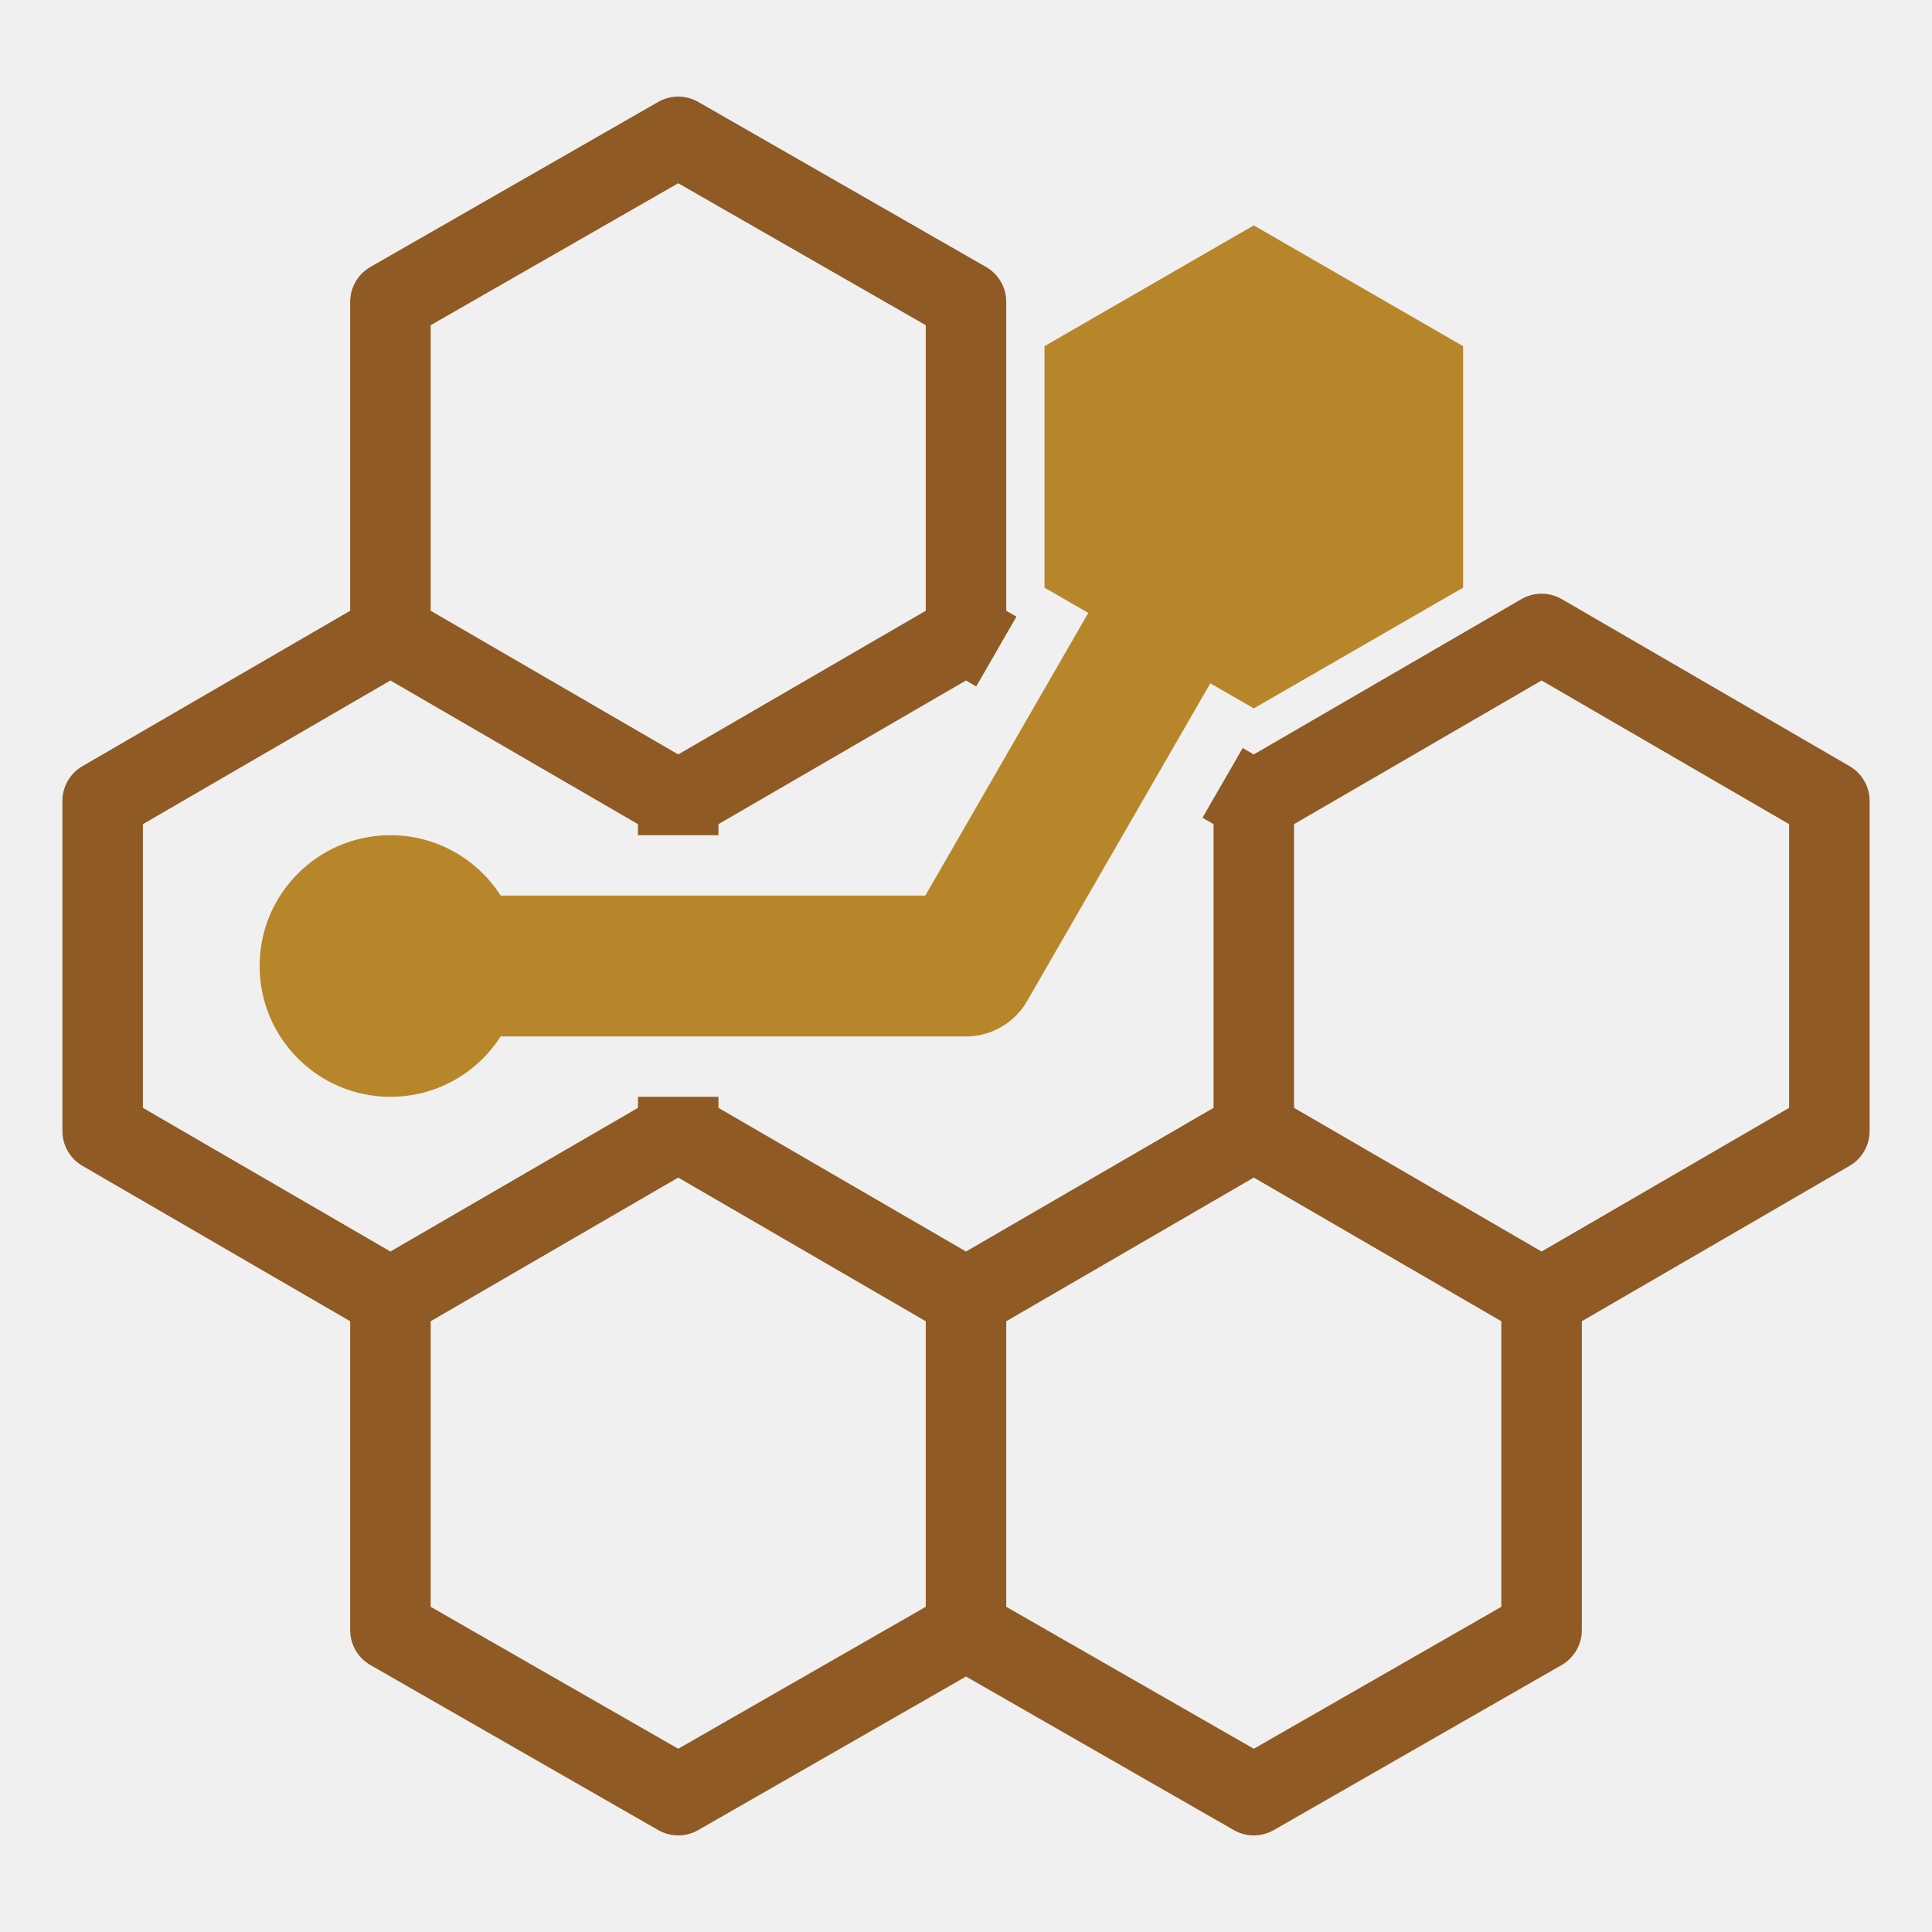
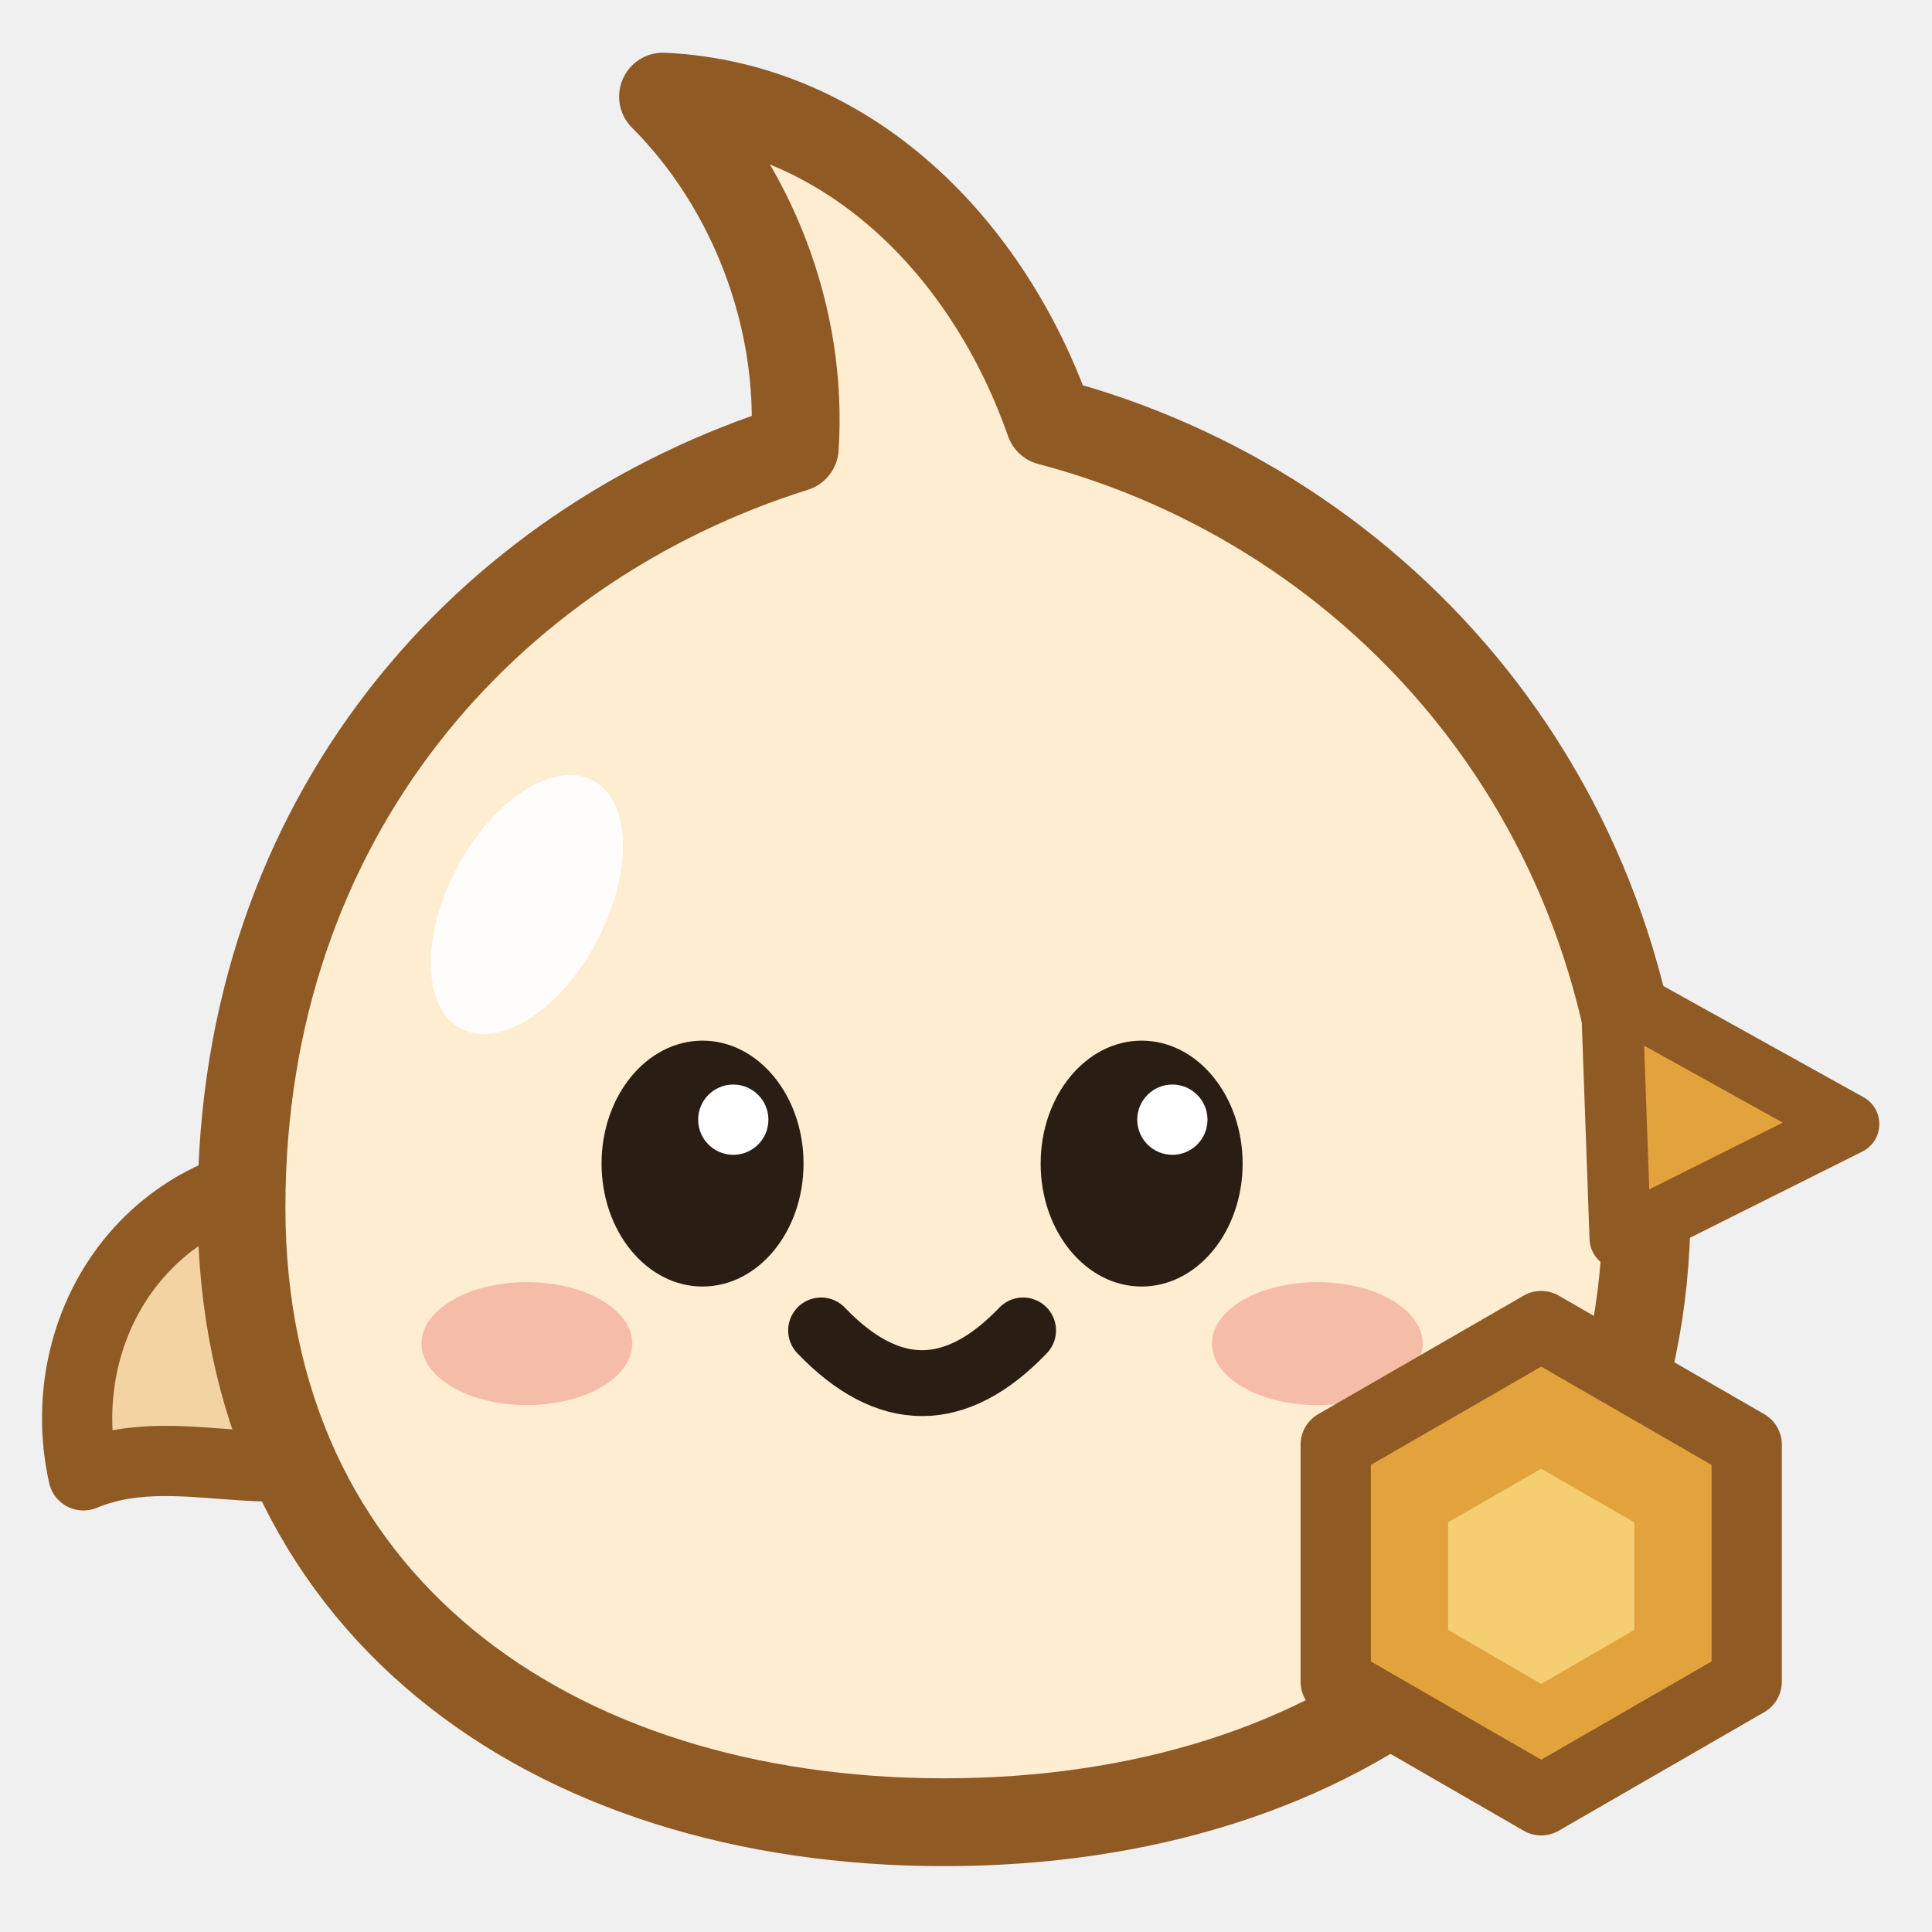
- <svg xmlns="http://www.w3.org/2000/svg" viewBox="0 0 96 96" width="96" height="96">
-   <defs>
-     <mask id="hg-icon-light-m" maskUnits="userSpaceOnUse" x="0" y="0" width="96" height="96">
-       <rect width="96" height="96" fill="#fff" />
-       <path d="M19.4 48 L48 48 L62.3 23.2" fill="none" stroke="#000" stroke-width="13" stroke-linecap="round" stroke-linejoin="round" />
-       <circle cx="19.4" cy="48" r="9.5" />
-     </mask>
-   </defs>
-   <path mask="url(#hg-icon-light-m)" d="M48 31.5 L62.3 39.8 L62.3 56.2 L48 64.5 L33.7 56.2 L33.7 39.8 Z M76.6 31.5 L90.9 39.8 L90.9 56.2 L76.6 64.5 L62.3 56.2 L62.3 39.8 Z M62.3 56.2 L76.6 64.5 L76.6 81 L62.3 89.2 L48 81 L48 64.5 Z M33.7 56.2 L48 64.5 L48 81 L33.7 89.2 L19.4 81 L19.4 64.5 Z M19.4 31.5 L33.7 39.8 L33.7 56.2 L19.4 64.5 L5.1 56.2 L5.1 39.8 Z M33.7 6.8 L48 15 L48 31.5 L33.7 39.8 L19.4 31.5 L19.4 15 Z" fill="none" stroke="#8F5A24" stroke-width="4" stroke-linejoin="round" />
-   <path d="M62.3 11.2 L72.7 17.2 L72.7 29.2 L62.3 35.2 L51.9 29.2 L51.9 17.2 Z" fill="#B8862A" />
-   <path d="M19.4 48 L48 48 L62.3 23.2" fill="none" stroke="#B8862A" stroke-width="7" stroke-linecap="round" stroke-linejoin="round" />
-   <circle cx="19.4" cy="48" r="6.5" fill="#B8862A" />
+ <svg xmlns="http://www.w3.org/2000/svg" viewBox="2.5 3 44 44" width="96" height="96" role="img" aria-label="Honeyguide">
+   <g>
+     <g>
+       <g>
+         <path d="M10.8 29.8C6.2 29.2 3.6 33 4.4 36.6 6.8 35.6 9.4 37.4 11.6 35.4Z" fill="#F4D3A2" stroke="#8F5A24" stroke-linejoin="round" stroke-width="1.6" />
+       </g>
+       <g>
+         <path d="M17.6 5.2C21.8 5.4 25 8.6 26.4 12.6C34 14.6 40 21.4 40 30.5 40 39.5 33 44.5 24 44.5S8 39.5 8 30.5C8 21.6 13.6 15.4 20.6 13.2C20.8 10.2 19.6 7.2 17.6 5.2Z" fill="#FFEDD2" stroke="#8F5A24" stroke-width="2" stroke-linejoin="round" />
+         <ellipse cx="14.5" cy="23.6" rx="1.8" ry="3.2" transform="rotate(28 14.5 23.6)" fill="#fff" opacity=".9" />
+       </g>
+       <g>
+         <g>
+           <g>
+             <ellipse cx="18.5" cy="29.5" rx="2.3" ry="2.8" fill="#2A1E14" />
+             <ellipse cx="28.5" cy="29.5" rx="2.3" ry="2.8" fill="#2A1E14" />
+             <circle cx="19.2" cy="28.5" r=".8" fill="#fff" />
+             <circle cx="29.2" cy="28.5" r=".8" fill="#fff" />
+           </g>
+         </g>
+         <g>
+           <ellipse cx="14.5" cy="33.6" rx="2.4" ry="1.4" fill="#EE9C8C" opacity=".6" />
+           <ellipse cx="32.5" cy="33.6" rx="2.4" ry="1.4" fill="#EE9C8C" opacity=".6" />
+         </g>
+         <path d="M21.2 33.3Q23.5 35.7 25.8 33.3" fill="none" stroke="#2A1E14" stroke-width="1.5" stroke-linecap="round" />
+       </g>
+       <g>
+         <path d="M39.2 25.6 44.6 28.6 39.4 31.2Z" fill="#E2A33C" stroke="#8F5A24" stroke-linejoin="round" stroke-width="1.4" />
+       </g>
+     </g>
+     <g>
+       <path d="M37.60 33.20 32.92 35.90 32.92 41.30 37.60 44.00 42.28 41.30 42.28 35.90Z" fill="#E2A33C" stroke="#8F5A24" stroke-linejoin="round" stroke-width="1.6" />
+       <path d="M37.60 36.45 35.48 37.67 35.48 40.12 37.60 41.35 39.72 40.12 39.72 37.67Z" fill="#F6CE72" />
+     </g>
+   </g>
</svg>
